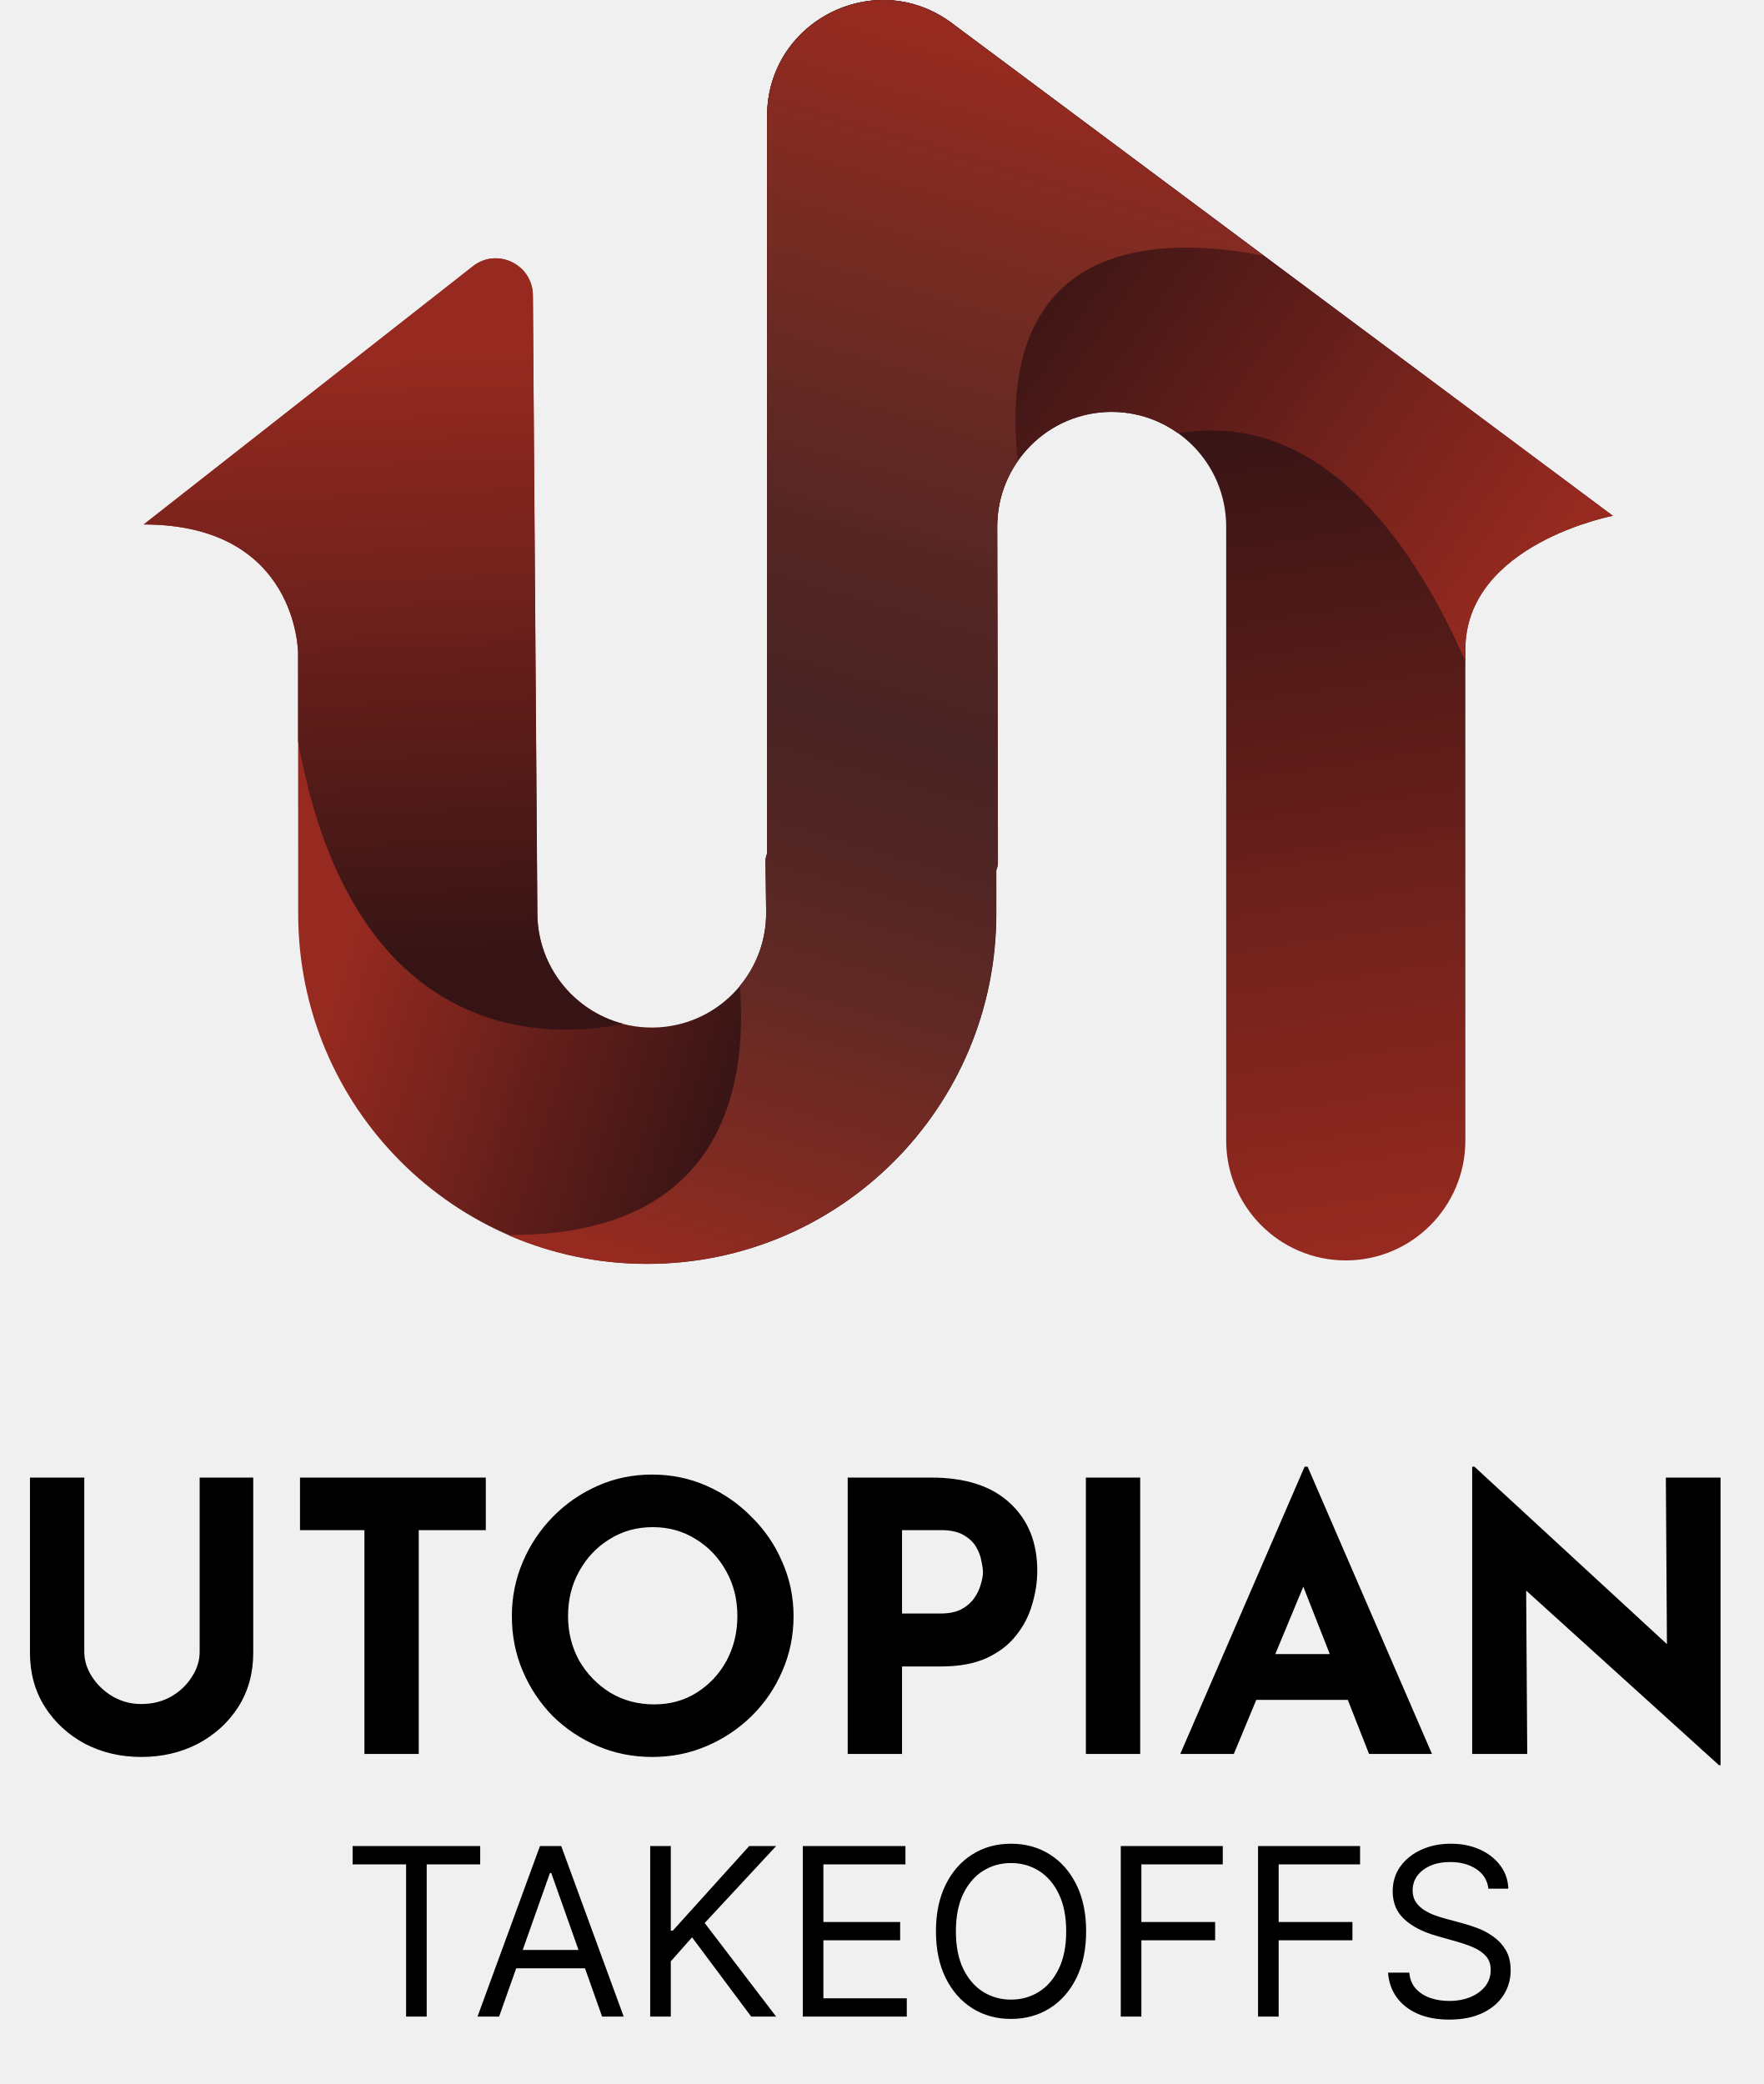
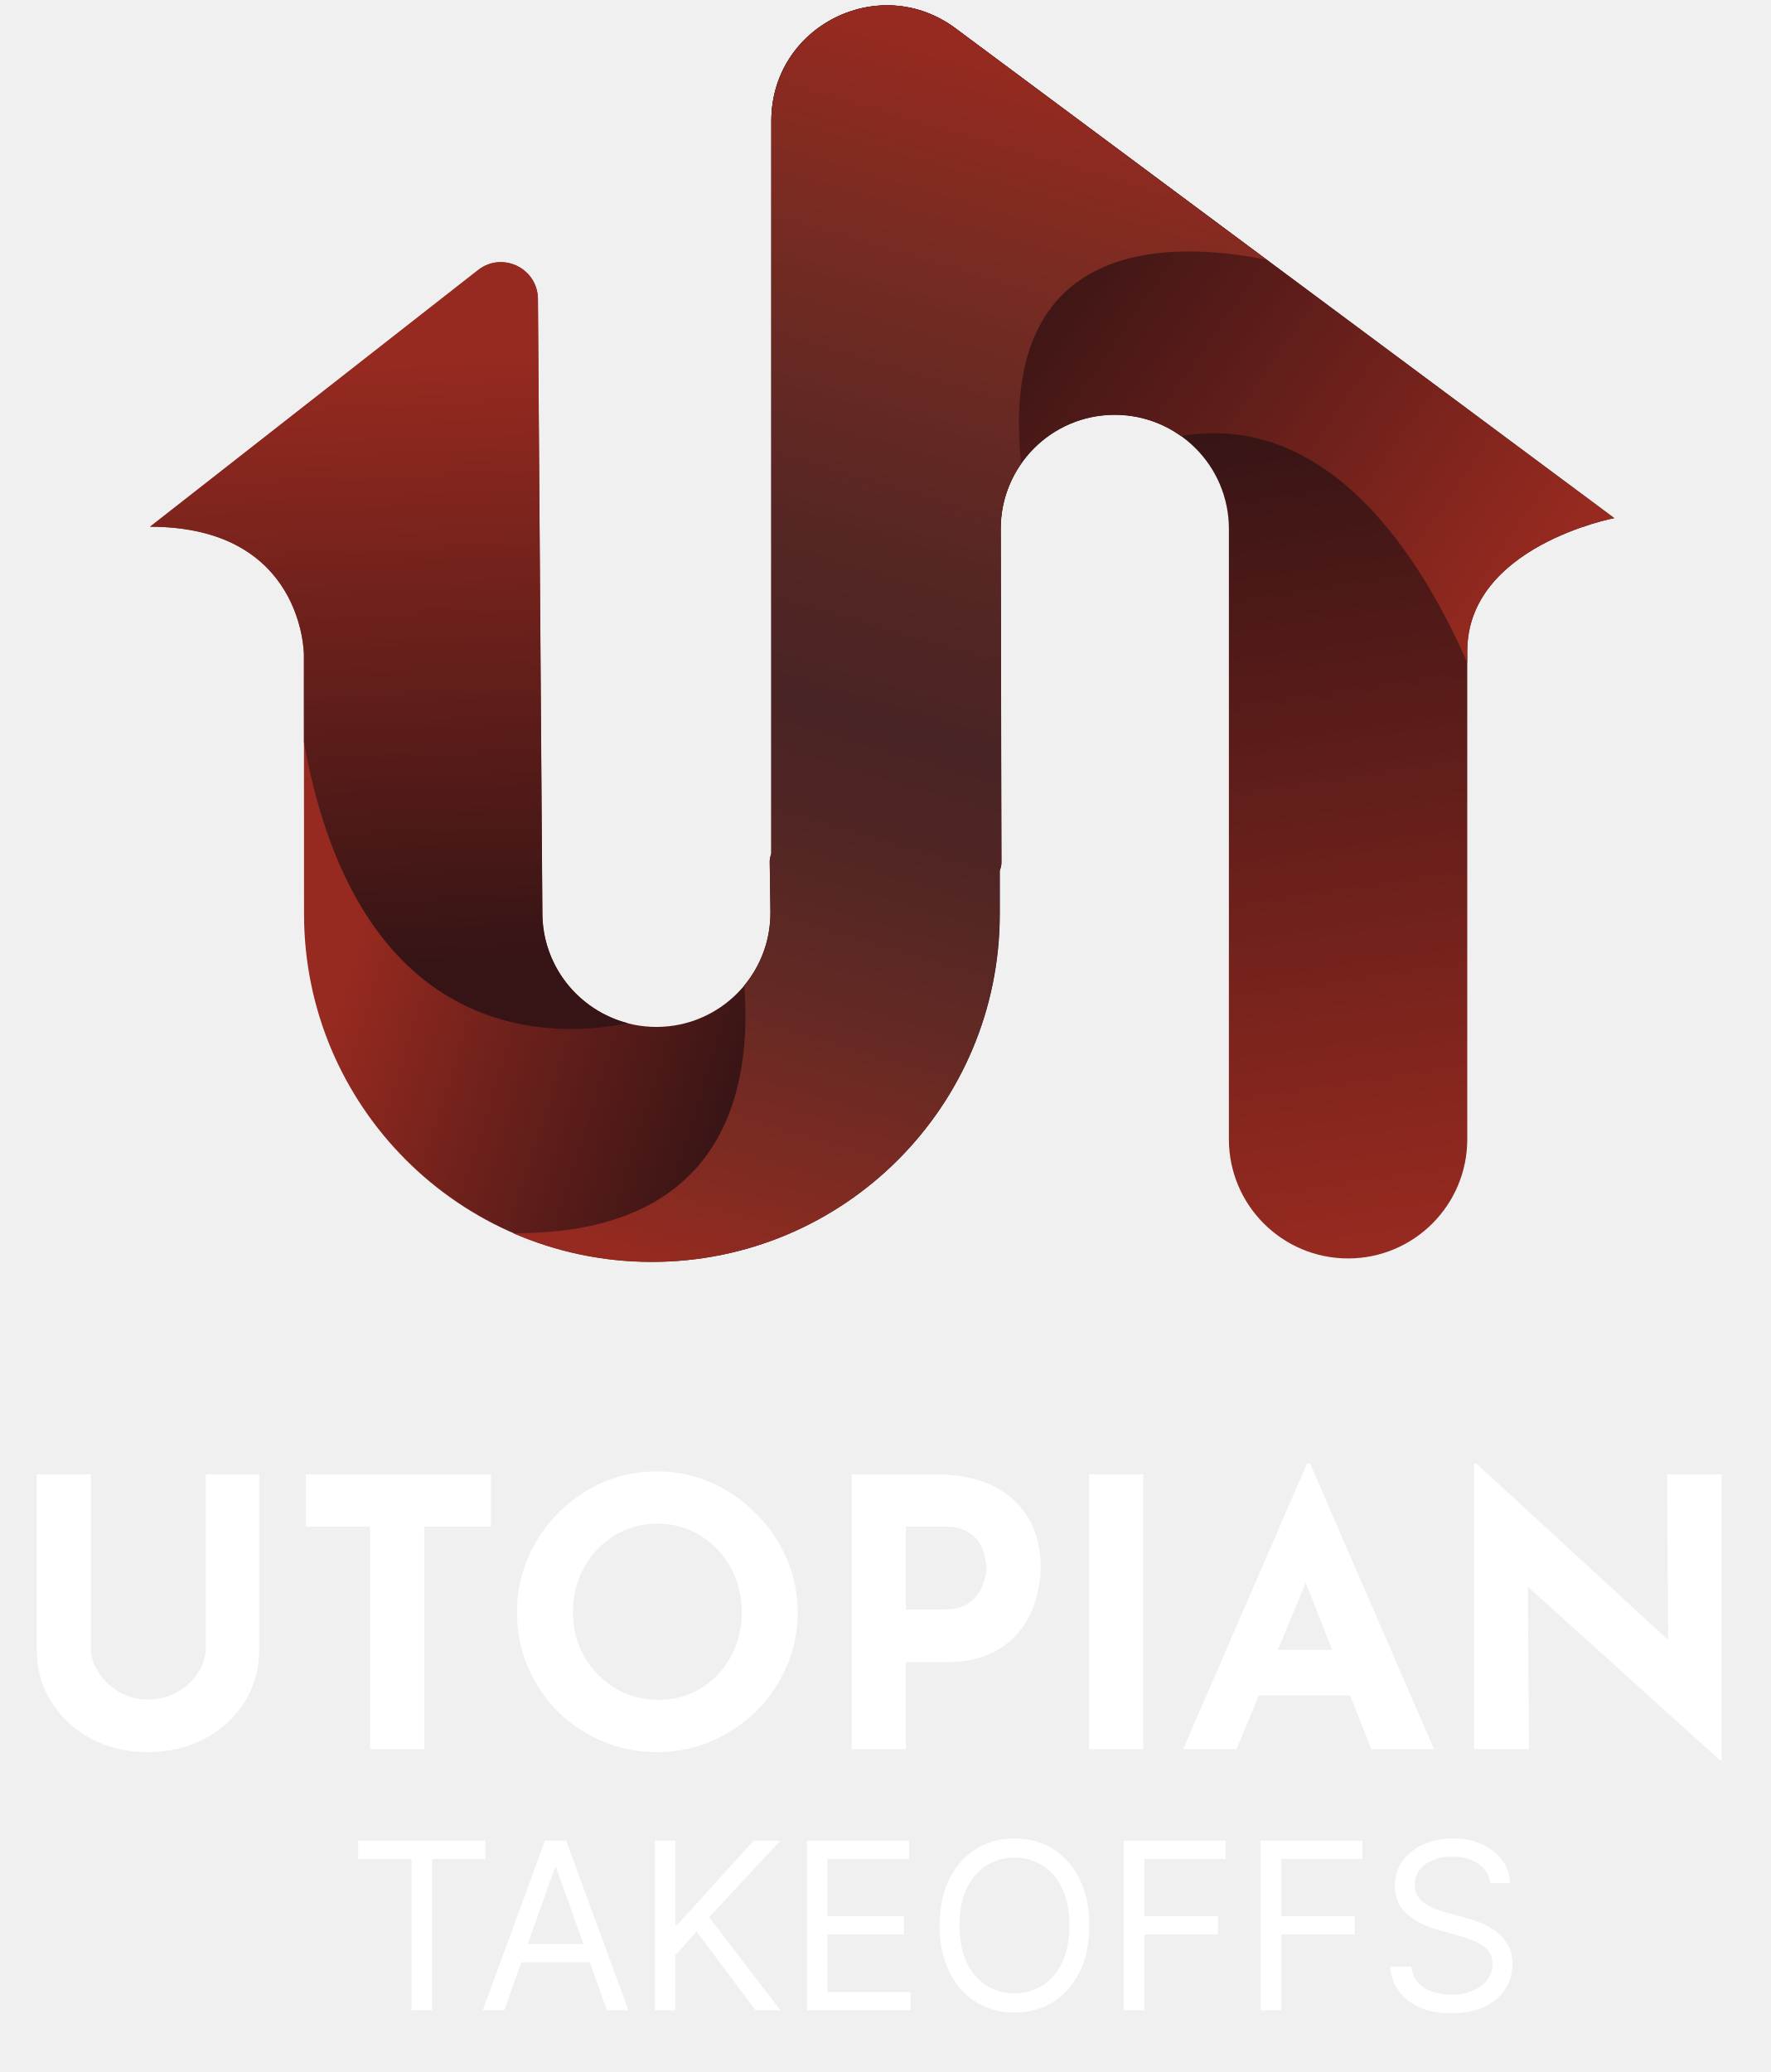
- <svg xmlns="http://www.w3.org/2000/svg" width="110" height="130" viewBox="0 0 110 130" fill="none">
-   <g id="Utopian Takeoff Logo" clip-path="url(#clip0_4_59)">
-     <path id="Vector" d="M61.1 54.947H49C48.366 54.947 47.849 54.429 47.849 53.794V7.249C47.849 1.297 54.609 -2.107 59.373 1.443L100.605 32.175C100.605 32.175 91.404 33.928 91.404 40.523V71.146C91.404 75.28 88.06 78.625 83.944 78.625C79.821 78.625 76.485 75.273 76.485 71.146V32.855C76.485 28.882 73.265 25.675 69.302 25.697C65.361 25.719 62.185 28.94 62.207 32.891L62.251 53.794C62.251 54.429 61.733 54.947 61.1 54.947Z" fill="url(#paint0_linear_4_59)" />
-     <path id="Vector_2" d="M29.491 16.612C31.007 15.421 33.221 16.495 33.236 18.43L33.513 56.941C33.513 60.914 36.732 64.12 40.695 64.099C44.636 64.077 47.813 60.856 47.791 56.905L47.747 53.72C47.747 53.085 48.257 52.559 48.898 52.559H60.998C61.632 52.559 62.149 53.078 62.149 53.713V57.007C62.149 69.065 52.402 78.837 40.375 78.837C28.355 78.837 18.608 69.072 18.601 57.022L18.593 40.742C18.593 40.742 18.593 32.716 8.963 32.716L29.491 16.612Z" fill="url(#paint1_linear_4_59)" />
-     <path id="Vector_3" d="M18.593 46.234V40.742C18.593 40.742 18.593 32.716 8.963 32.716L29.499 16.612C31.014 15.421 33.228 16.495 33.243 18.43L33.52 56.941C33.52 60.279 35.8 63.069 38.874 63.865C34.605 64.749 22.068 65.588 18.593 46.234Z" fill="url(#paint2_linear_4_59)" />
-     <path id="Vector_4" d="M47.849 53.794V7.249C47.849 1.297 54.609 -2.107 59.373 1.443L100.605 32.175C100.605 32.175 91.404 33.928 91.404 40.523V41.246C88.556 34.724 82.801 25.449 73.484 27.027C72.304 26.179 70.861 25.683 69.295 25.69C65.354 25.712 62.178 28.933 62.2 32.884L62.243 53.786C62.243 54.422 61.733 54.947 61.092 54.947H48.992C48.366 54.947 47.849 54.429 47.849 53.794Z" fill="url(#paint3_linear_4_59)" />
-     <path id="Vector_5" d="M59.373 1.443C54.609 -2.107 47.849 1.304 47.849 7.249V53.246C47.783 53.392 47.746 53.553 47.746 53.72L47.79 56.905C47.797 58.65 47.186 60.25 46.151 61.498C46.639 67.816 45.088 77.113 31.691 77.04C34.35 78.201 37.278 78.844 40.36 78.844C52.387 78.844 62.134 69.072 62.134 57.014V54.268C62.2 54.122 62.236 53.961 62.236 53.794L62.192 32.891C62.185 31.35 62.666 29.933 63.482 28.758C61.996 14.494 72.821 14.757 78.838 15.962L59.373 1.443Z" fill="url(#paint4_linear_4_59)" />
-     <path id="Vector_6" d="M5.257 103.04C5.257 103.587 5.421 104.11 5.748 104.61C6.075 105.109 6.503 105.515 7.033 105.828C7.578 106.141 8.17 106.297 8.809 106.297C9.51 106.297 10.133 106.141 10.678 105.828C11.223 105.515 11.652 105.109 11.963 104.61C12.291 104.11 12.454 103.587 12.454 103.04V92.171H15.796V103.11C15.796 104.375 15.484 105.5 14.861 106.484C14.238 107.452 13.397 108.218 12.337 108.78C11.278 109.326 10.102 109.599 8.809 109.599C7.532 109.599 6.363 109.326 5.304 108.78C4.26 108.218 3.427 107.452 2.804 106.484C2.181 105.5 1.869 104.375 1.869 103.11V92.171H5.257V103.04ZM18.713 92.171H30.303V95.45H26.12V109.412H22.732V95.45H18.713V92.171ZM31.928 100.815C31.928 99.628 32.154 98.503 32.606 97.442C33.057 96.38 33.68 95.443 34.475 94.63C35.285 93.802 36.219 93.154 37.279 92.686C38.338 92.217 39.468 91.983 40.667 91.983C41.882 91.983 43.019 92.217 44.078 92.686C45.138 93.154 46.072 93.802 46.883 94.63C47.708 95.443 48.347 96.38 48.798 97.442C49.266 98.503 49.499 99.628 49.499 100.815C49.499 102.033 49.266 103.173 48.798 104.235C48.347 105.297 47.708 106.234 46.883 107.046C46.072 107.843 45.138 108.467 44.078 108.92C43.019 109.373 41.89 109.599 40.69 109.599C39.475 109.599 38.338 109.373 37.279 108.92C36.219 108.467 35.285 107.843 34.475 107.046C33.68 106.234 33.057 105.297 32.606 104.235C32.154 103.173 31.928 102.033 31.928 100.815ZM35.433 100.815C35.433 101.83 35.667 102.759 36.134 103.603C36.617 104.43 37.263 105.094 38.073 105.594C38.883 106.078 39.795 106.32 40.807 106.32C41.789 106.32 42.669 106.078 43.448 105.594C44.242 105.094 44.865 104.43 45.317 103.603C45.769 102.759 45.995 101.83 45.995 100.815C45.995 99.768 45.761 98.831 45.294 98.004C44.826 97.16 44.195 96.496 43.401 96.012C42.606 95.513 41.711 95.263 40.714 95.263C39.717 95.263 38.821 95.513 38.027 96.012C37.232 96.496 36.601 97.16 36.134 98.004C35.667 98.831 35.433 99.768 35.433 100.815ZM58.088 92.171C60.222 92.171 61.858 92.702 62.995 93.763C64.132 94.81 64.701 96.215 64.701 97.981C64.701 98.683 64.592 99.394 64.374 100.112C64.171 100.815 63.836 101.455 63.369 102.033C62.917 102.611 62.302 103.08 61.523 103.438C60.76 103.782 59.817 103.954 58.696 103.954H56.266V109.412H52.877V92.171H58.088ZM58.672 100.651C59.186 100.651 59.615 100.565 59.958 100.393C60.3 100.206 60.565 99.979 60.752 99.714C60.955 99.432 61.095 99.144 61.172 98.847C61.266 98.55 61.313 98.292 61.313 98.074C61.313 97.902 61.282 97.676 61.219 97.395C61.172 97.097 61.063 96.801 60.892 96.504C60.721 96.208 60.456 95.957 60.098 95.754C59.755 95.551 59.288 95.45 58.696 95.45H56.266V100.651H58.672ZM67.733 92.171H71.121V109.412H67.733V92.171ZM73.62 109.412L81.377 91.492H81.564L89.322 109.412H85.397L80.443 96.809L82.896 95.122L76.961 109.412H73.62ZM78.924 103.181H84.088L85.28 106.039H77.873L78.924 103.181ZM107.228 110.115L94.189 98.308L95.194 98.871L95.264 109.412H91.829V91.492H91.969L104.727 103.251L103.98 102.923L103.91 92.171H107.321V110.115H107.228Z" fill="black" />
-     <path id="Vector_7" d="M21.994 116.3V115.157H29.953V116.3H26.616V125.795H25.331V116.3H21.994ZM31.132 125.795H29.785L33.681 115.157H35.007L38.904 125.795H37.557L34.386 116.84H34.303L31.132 125.795ZM31.629 121.64H37.059V122.783H31.629V121.64ZM40.557 125.795V115.157H41.842V120.435H41.966L46.733 115.157H48.412L43.956 119.957L48.412 125.795H46.857L43.168 120.85L41.842 122.347V125.795H40.557ZM50.075 125.795V115.157H56.479V116.3H51.36V119.894H56.148V121.037H51.36V124.653H56.562V125.795H50.075ZM67.749 120.476C67.749 121.598 67.547 122.568 67.143 123.385C66.739 124.203 66.184 124.833 65.48 125.276C64.775 125.719 63.97 125.941 63.065 125.941C62.16 125.941 61.355 125.719 60.651 125.276C59.946 124.833 59.391 124.203 58.987 123.385C58.583 122.568 58.381 121.598 58.381 120.476C58.381 119.355 58.583 118.385 58.987 117.567C59.391 116.75 59.946 116.12 60.651 115.677C61.355 115.233 62.16 115.011 63.065 115.011C63.97 115.011 64.775 115.233 65.48 115.677C66.184 116.12 66.739 116.75 67.143 117.567C67.547 118.385 67.749 119.355 67.749 120.476ZM66.506 120.476C66.506 119.555 66.352 118.778 66.044 118.144C65.74 117.51 65.328 117.031 64.806 116.705C64.288 116.379 63.708 116.217 63.065 116.217C62.423 116.217 61.84 116.379 61.319 116.705C60.801 117.031 60.388 117.51 60.081 118.144C59.777 118.778 59.625 119.555 59.625 120.476C59.625 121.397 59.777 122.175 60.081 122.809C60.388 123.442 60.801 123.922 61.319 124.248C61.84 124.574 62.423 124.736 63.065 124.736C63.708 124.736 64.288 124.574 64.806 124.248C65.328 123.922 65.74 123.442 66.044 122.809C66.352 122.175 66.506 121.397 66.506 120.476ZM69.91 125.795V115.157H76.272V116.3H71.195V119.894H75.796V121.037H71.195V125.795H69.91ZM78.473 125.795V115.157H84.836V116.3H79.758V119.894H84.36V121.037H79.758V125.795H78.473ZM92.84 117.816C92.778 117.29 92.526 116.882 92.084 116.591C91.642 116.3 91.099 116.154 90.457 116.154C89.987 116.154 89.576 116.23 89.224 116.383C88.875 116.535 88.602 116.745 88.405 117.012C88.211 117.278 88.115 117.581 88.115 117.92C88.115 118.204 88.182 118.449 88.317 118.653C88.456 118.854 88.631 119.022 88.845 119.157C89.059 119.289 89.284 119.398 89.519 119.484C89.754 119.567 89.97 119.635 90.167 119.687L91.245 119.978C91.521 120.051 91.828 120.151 92.167 120.279C92.509 120.407 92.835 120.582 93.146 120.804C93.46 121.022 93.719 121.302 93.923 121.645C94.127 121.988 94.229 122.409 94.229 122.908C94.229 123.482 94.079 124.002 93.778 124.466C93.481 124.93 93.046 125.299 92.472 125.573C91.903 125.846 91.21 125.982 90.395 125.982C89.635 125.982 88.977 125.86 88.421 125.614C87.868 125.368 87.433 125.025 87.115 124.585C86.8 124.146 86.623 123.635 86.581 123.053H87.908C87.942 123.455 88.077 123.787 88.312 124.051C88.55 124.31 88.85 124.504 89.213 124.632C89.579 124.757 89.974 124.819 90.395 124.819C90.885 124.819 91.326 124.739 91.716 124.58C92.107 124.417 92.415 124.192 92.644 123.905C92.871 123.614 92.985 123.274 92.985 122.886C92.985 122.534 92.887 122.246 92.69 122.025C92.493 121.803 92.234 121.623 91.913 121.484C91.592 121.345 91.245 121.224 90.871 121.12L89.566 120.747C88.737 120.508 88.08 120.167 87.597 119.723C87.113 119.28 86.871 118.699 86.871 117.983C86.871 117.387 87.032 116.868 87.353 116.424C87.678 115.977 88.113 115.631 88.659 115.385C89.208 115.136 89.821 115.011 90.498 115.011C91.182 115.011 91.79 115.135 92.322 115.38C92.854 115.623 93.276 115.955 93.587 116.378C93.901 116.8 94.067 117.28 94.084 117.816H92.84Z" fill="black" />
-   </g>
+ <svg xmlns="http://www.w3.org/2000/svg" width="94" height="110" viewBox="0 0 94 110" fill="none">
+   <path d="M52.194 46.775H41.93C41.392 46.775 40.953 46.336 40.953 45.798V6.415C40.953 1.378 46.688 -1.502 50.73 1.502L85.707 27.506C85.707 27.506 77.902 28.989 77.902 34.57V60.481C77.902 63.979 75.066 66.809 71.574 66.809C68.076 66.809 65.246 63.973 65.246 60.481V28.081C65.246 24.719 62.515 22.006 59.153 22.025C55.81 22.043 53.115 24.768 53.134 28.112L53.171 45.798C53.171 46.336 52.732 46.775 52.194 46.775Z" fill="url(#paint0_linear_2060_165)" />
+   <path d="M25.38 14.337C26.666 13.33 28.544 14.238 28.557 15.876L28.792 48.462C28.792 51.824 31.523 54.536 34.885 54.518C38.228 54.499 40.923 51.774 40.904 48.431L40.867 45.736C40.867 45.199 41.3 44.754 41.843 44.754H52.108C52.646 44.754 53.084 45.193 53.084 45.73V48.517C53.084 58.72 44.816 66.989 34.613 66.989C24.416 66.989 16.148 58.726 16.142 48.53L16.136 34.755C16.136 34.755 16.136 27.963 7.966 27.963L25.38 14.337Z" fill="url(#paint1_linear_2060_165)" />
+   <path d="M16.136 39.402V34.755C16.136 34.755 16.136 27.963 7.966 27.963L25.387 14.337C26.672 13.33 28.551 14.238 28.563 15.876L28.798 48.462C28.798 51.286 30.732 53.647 33.34 54.32C29.719 55.068 19.083 55.779 16.136 39.402Z" fill="url(#paint2_linear_2060_165)" />
+   <path d="M40.953 45.798V6.415C40.953 1.378 46.688 -1.502 50.73 1.502L85.707 27.506C85.707 27.506 77.902 28.989 77.902 34.57V35.181C75.486 29.663 70.604 21.815 62.7 23.149C61.699 22.433 60.475 22.012 59.147 22.018C55.803 22.037 53.109 24.762 53.127 28.106L53.165 45.792C53.165 46.33 52.732 46.775 52.188 46.775H41.924C41.392 46.775 40.953 46.336 40.953 45.798Z" fill="url(#paint3_linear_2060_165)" />
+   <path d="M50.73 1.502C46.688 -1.502 40.954 1.384 40.954 6.415V45.335C40.898 45.458 40.867 45.594 40.867 45.736L40.904 48.431C40.91 49.908 40.391 51.261 39.514 52.318C39.928 57.663 38.611 65.53 27.247 65.469C29.502 66.451 31.987 66.995 34.601 66.995C44.804 66.995 53.072 58.726 53.072 48.523V46.2C53.128 46.076 53.159 45.94 53.159 45.798L53.121 28.112C53.115 26.808 53.523 25.609 54.215 24.614C52.955 12.545 62.138 12.767 67.242 13.787L50.73 1.502Z" fill="url(#paint4_linear_2060_165)" />
+   <path d="M4.823 87.469C4.823 87.931 4.961 88.374 5.239 88.797C5.516 89.22 5.88 89.563 6.329 89.828C6.792 90.092 7.294 90.224 7.836 90.224C8.43 90.224 8.959 90.092 9.421 89.828C9.884 89.563 10.247 89.22 10.512 88.797C10.789 88.374 10.928 87.931 10.928 87.469V78.271H13.762V87.528C13.762 88.599 13.498 89.55 12.97 90.383C12.441 91.202 11.727 91.849 10.829 92.325C9.93 92.788 8.933 93.019 7.836 93.019C6.752 93.019 5.761 92.788 4.862 92.325C3.977 91.849 3.27 91.202 2.741 90.383C2.213 89.55 1.948 88.599 1.948 87.528V78.271H4.823V87.469ZM16.237 78.271H26.069V81.046H22.521V92.86H19.647V81.046H16.237V78.271ZM27.448 85.585C27.448 84.581 27.639 83.63 28.023 82.731C28.406 81.832 28.934 81.04 29.608 80.352C30.296 79.652 31.088 79.104 31.987 78.707C32.886 78.311 33.844 78.113 34.861 78.113C35.892 78.113 36.857 78.311 37.755 78.707C38.654 79.104 39.447 79.652 40.134 80.352C40.834 81.04 41.376 81.832 41.759 82.731C42.156 83.63 42.354 84.581 42.354 85.585C42.354 86.616 42.156 87.581 41.759 88.479C41.376 89.378 40.834 90.171 40.134 90.858C39.447 91.532 38.654 92.061 37.755 92.444C36.857 92.828 35.899 93.019 34.881 93.019C33.85 93.019 32.886 92.828 31.987 92.444C31.088 92.061 30.296 91.532 29.608 90.858C28.934 90.171 28.406 89.378 28.023 88.479C27.639 87.581 27.448 86.616 27.448 85.585ZM30.421 85.585C30.421 86.444 30.619 87.231 31.016 87.944C31.425 88.645 31.974 89.206 32.661 89.629C33.348 90.039 34.121 90.244 34.98 90.244C35.813 90.244 36.559 90.039 37.22 89.629C37.894 89.206 38.423 88.645 38.806 87.944C39.189 87.231 39.381 86.444 39.381 85.585C39.381 84.7 39.182 83.908 38.786 83.207C38.39 82.493 37.854 81.932 37.18 81.522C36.507 81.099 35.747 80.888 34.901 80.888C34.055 80.888 33.295 81.099 32.621 81.522C31.947 81.932 31.412 82.493 31.016 83.207C30.619 83.908 30.421 84.7 30.421 85.585ZM49.64 78.271C51.45 78.271 52.838 78.72 53.803 79.619C54.767 80.504 55.25 81.694 55.25 83.187C55.25 83.781 55.157 84.383 54.972 84.991C54.8 85.585 54.516 86.127 54.12 86.616C53.736 87.105 53.215 87.502 52.554 87.806C51.906 88.096 51.107 88.242 50.155 88.242H48.094V92.86H45.22V78.271H49.64ZM50.136 85.447C50.572 85.447 50.935 85.374 51.226 85.229C51.516 85.07 51.741 84.878 51.9 84.654C52.071 84.416 52.19 84.171 52.256 83.921C52.336 83.67 52.375 83.451 52.375 83.266C52.375 83.121 52.349 82.929 52.296 82.691C52.256 82.441 52.164 82.19 52.019 81.938C51.873 81.687 51.648 81.476 51.345 81.304C51.054 81.132 50.657 81.046 50.155 81.046H48.094V85.447H50.136ZM57.821 78.271H60.696V92.86H57.821V78.271ZM62.816 92.86L69.396 77.696H69.555L76.136 92.86H72.806L68.604 82.196L70.685 80.769L65.65 92.86H62.816ZM67.315 87.588H71.696L72.707 90.006H66.423L67.315 87.588ZM91.326 93.455L80.265 83.465L81.117 83.94L81.177 92.86H78.263V77.696H78.382L89.204 87.647L88.57 87.37L88.511 78.271H91.405V93.455H91.326Z" fill="white" />
+   <path d="M19.02 98.689V97.722H25.772V98.689H22.941V106.724H21.851V98.689H19.02ZM26.772 106.724H25.629L28.934 97.722H30.06L33.365 106.724H32.222L29.532 99.145H29.462L26.772 106.724ZM27.194 103.207H31.8V104.174H27.194V103.207ZM34.767 106.724V97.722H35.857V102.187H35.963L40.007 97.722H41.431L37.651 101.783L41.431 106.724H40.112L36.983 102.539L35.857 103.805V106.724H34.767ZM42.842 106.724V97.722H48.275V98.689H43.932V101.73H47.993V102.697H43.932V105.757H48.345V106.724H42.842ZM57.835 102.222C57.835 103.172 57.664 103.992 57.321 104.684C56.978 105.376 56.508 105.909 55.91 106.284C55.312 106.659 54.629 106.847 53.861 106.847C53.094 106.847 52.411 106.659 51.813 106.284C51.215 105.909 50.745 105.376 50.402 104.684C50.059 103.992 49.888 103.172 49.888 102.222C49.888 101.273 50.059 100.452 50.402 99.761C50.745 99.069 51.215 98.536 51.813 98.161C52.411 97.786 53.094 97.599 53.861 97.599C54.629 97.599 55.312 97.786 55.91 98.161C56.508 98.536 56.978 99.069 57.321 99.761C57.664 100.452 57.835 101.273 57.835 102.222ZM56.78 102.222C56.78 101.443 56.65 100.785 56.389 100.249C56.131 99.713 55.781 99.307 55.338 99.031C54.899 98.756 54.407 98.618 53.861 98.618C53.316 98.618 52.823 98.756 52.38 99.031C51.941 99.307 51.59 99.713 51.33 100.249C51.072 100.785 50.943 101.443 50.943 102.222C50.943 103.002 51.072 103.66 51.33 104.196C51.59 104.733 51.941 105.138 52.38 105.414C52.823 105.689 53.316 105.827 53.861 105.827C54.407 105.827 54.899 105.689 55.338 105.414C55.781 105.138 56.131 104.733 56.389 104.196C56.65 103.66 56.78 103.002 56.78 102.222ZM59.668 106.724V97.722H65.066V98.689H60.758V101.73H64.662V102.697H60.758V106.724H59.668ZM66.933 106.724V97.722H72.331V98.689H68.023V101.73H71.926V102.697H68.023V106.724H66.933ZM79.12 99.972C79.068 99.527 78.853 99.181 78.479 98.935C78.104 98.689 77.643 98.565 77.098 98.565C76.7 98.565 76.351 98.63 76.052 98.759C75.756 98.888 75.525 99.065 75.357 99.291C75.194 99.516 75.112 99.773 75.112 100.06C75.112 100.3 75.169 100.507 75.283 100.68C75.4 100.85 75.55 100.992 75.731 101.106C75.913 101.218 76.103 101.31 76.303 101.383C76.502 101.454 76.686 101.51 76.852 101.554L77.766 101.8C78.001 101.862 78.262 101.947 78.549 102.055C78.839 102.164 79.116 102.312 79.38 102.499C79.646 102.684 79.866 102.921 80.039 103.212C80.212 103.502 80.298 103.858 80.298 104.28C80.298 104.766 80.171 105.205 79.916 105.598C79.664 105.991 79.295 106.303 78.808 106.535C78.325 106.766 77.737 106.882 77.046 106.882C76.401 106.882 75.843 106.777 75.371 106.57C74.902 106.362 74.533 106.072 74.263 105.699C73.997 105.327 73.846 104.895 73.811 104.403H74.936C74.965 104.742 75.079 105.024 75.278 105.247C75.481 105.467 75.736 105.63 76.043 105.739C76.354 105.844 76.688 105.897 77.046 105.897C77.462 105.897 77.835 105.829 78.167 105.695C78.497 105.558 78.76 105.367 78.954 105.124C79.147 104.877 79.243 104.59 79.243 104.262C79.243 103.963 79.16 103.72 78.993 103.532C78.826 103.345 78.606 103.193 78.334 103.075C78.061 102.958 77.766 102.856 77.45 102.767L76.343 102.451C75.639 102.249 75.082 101.96 74.672 101.585C74.262 101.21 74.057 100.719 74.057 100.113C74.057 99.609 74.193 99.169 74.466 98.794C74.741 98.416 75.11 98.123 75.573 97.915C76.039 97.704 76.559 97.599 77.133 97.599C77.714 97.599 78.229 97.702 78.681 97.911C79.132 98.116 79.489 98.397 79.753 98.754C80.02 99.112 80.16 99.518 80.175 99.972H79.12Z" fill="white" />
  <defs>
-     <linearGradient id="paint0_linear_4_59" x1="79.6" y1="79.101" x2="71.751" y2="26.653" gradientUnits="userSpaceOnUse">
+     <linearGradient id="paint0_linear_2060_165" x1="67.888" y1="67.213" x2="61.264" y2="22.828" gradientUnits="userSpaceOnUse">
      <stop stop-color="#972A20" />
      <stop offset="1" stop-color="#361415" />
    </linearGradient>
-     <linearGradient id="paint1_linear_4_59" x1="25.945" y1="44.896" x2="51.206" y2="52.819" gradientUnits="userSpaceOnUse">
+     <linearGradient id="paint1_linear_2060_165" x1="22.372" y1="38.27" x2="43.792" y2="45.005" gradientUnits="userSpaceOnUse">
      <stop stop-color="#972A20" />
      <stop offset="1" stop-color="#361415" />
    </linearGradient>
-     <linearGradient id="paint2_linear_4_59" x1="22.834" y1="21.968" x2="24.404" y2="60.069" gradientUnits="userSpaceOnUse">
+     <linearGradient id="paint2_linear_2060_165" x1="19.733" y1="18.869" x2="21.058" y2="51.109" gradientUnits="userSpaceOnUse">
      <stop stop-color="#972A20" />
      <stop offset="1" stop-color="#361415" />
    </linearGradient>
-     <linearGradient id="paint3_linear_4_59" x1="86.077" y1="50.559" x2="54.093" y2="28.366" gradientUnits="userSpaceOnUse">
+     <linearGradient id="paint3_linear_2060_165" x1="73.383" y1="43.061" x2="46.295" y2="24.218" gradientUnits="userSpaceOnUse">
      <stop stop-color="#972A20" />
      <stop offset="1" stop-color="#361415" />
    </linearGradient>
-     <linearGradient id="paint4_linear_4_59" x1="65.463" y1="3.857" x2="42.995" y2="80.102" gradientUnits="userSpaceOnUse">
+     <linearGradient id="paint4_linear_2060_165" x1="55.896" y1="3.545" x2="36.926" y2="68.086" gradientUnits="userSpaceOnUse">
      <stop stop-color="#972A20" />
      <stop offset="0.184" stop-color="#752B22" />
      <stop offset="0.415" stop-color="#542624" />
      <stop offset="0.535" stop-color="#492424" />
      <stop offset="0.618" stop-color="#4F2524" />
      <stop offset="0.749" stop-color="#612924" />
      <stop offset="0.911" stop-color="#812B22" />
      <stop offset="1" stop-color="#972A20" />
    </linearGradient>
-     <clipPath id="clip0_4_59">
-       <rect width="110" height="130" fill="white" />
-     </clipPath>
  </defs>
</svg>
